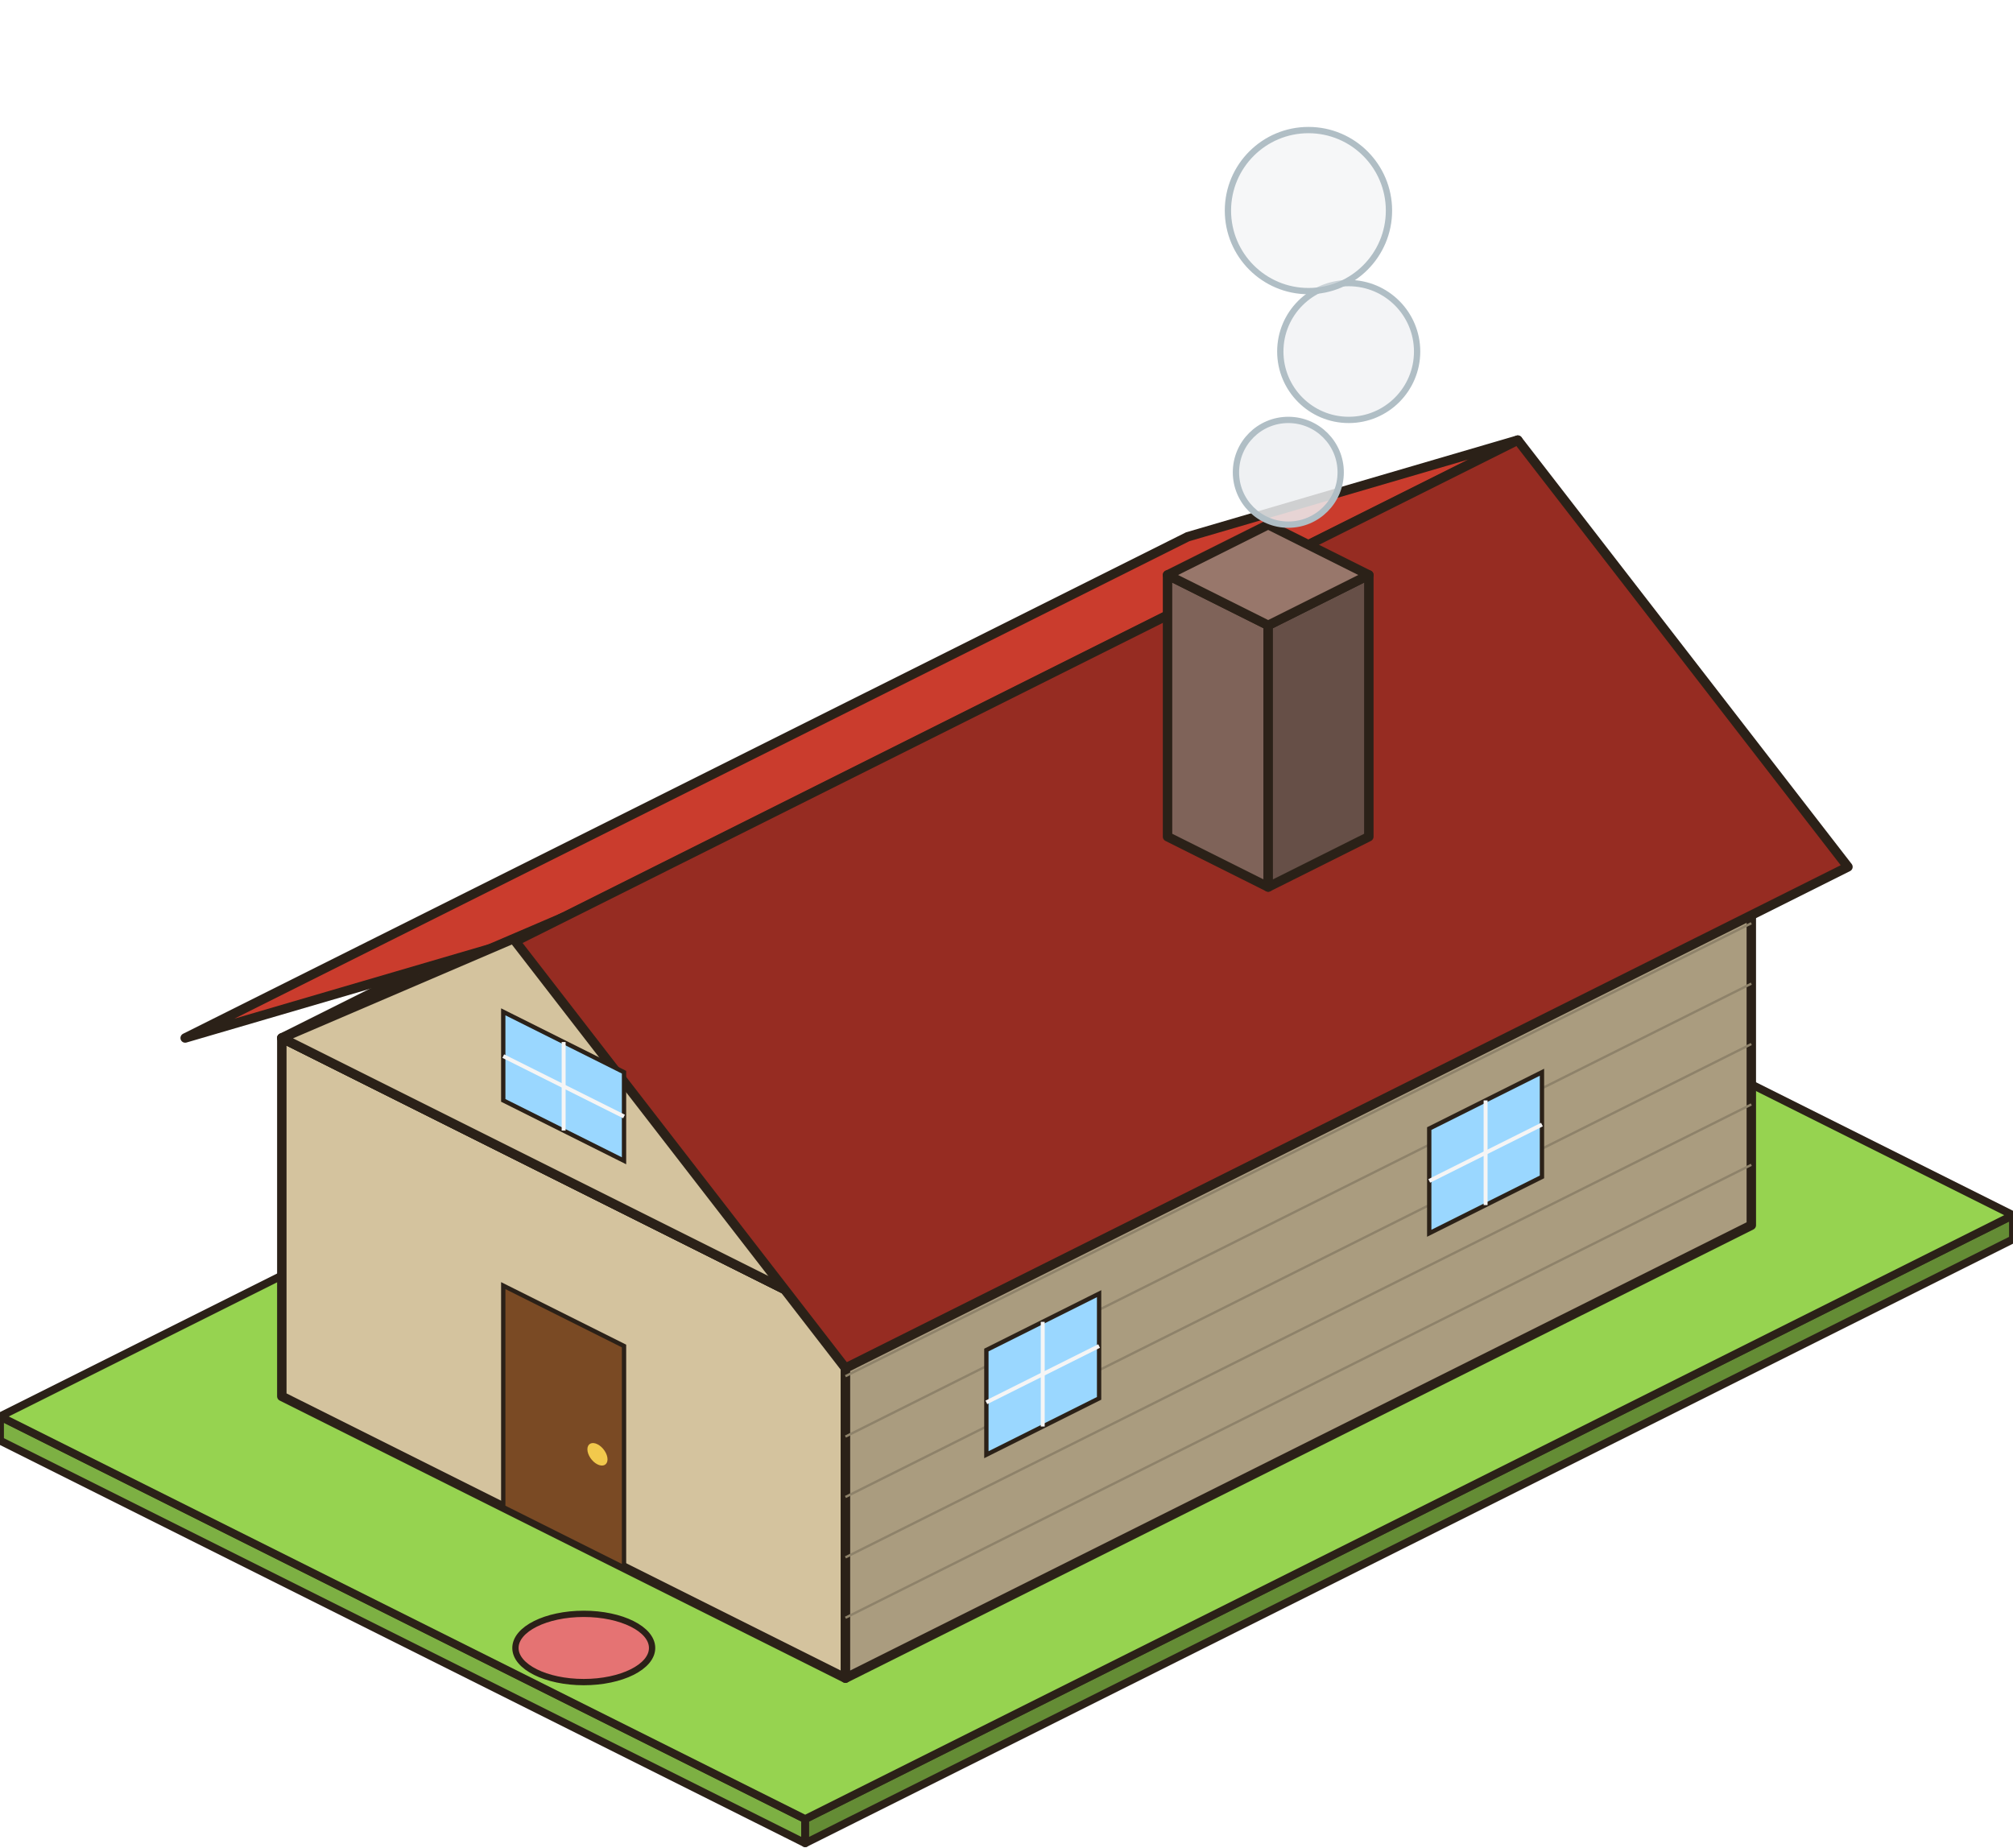
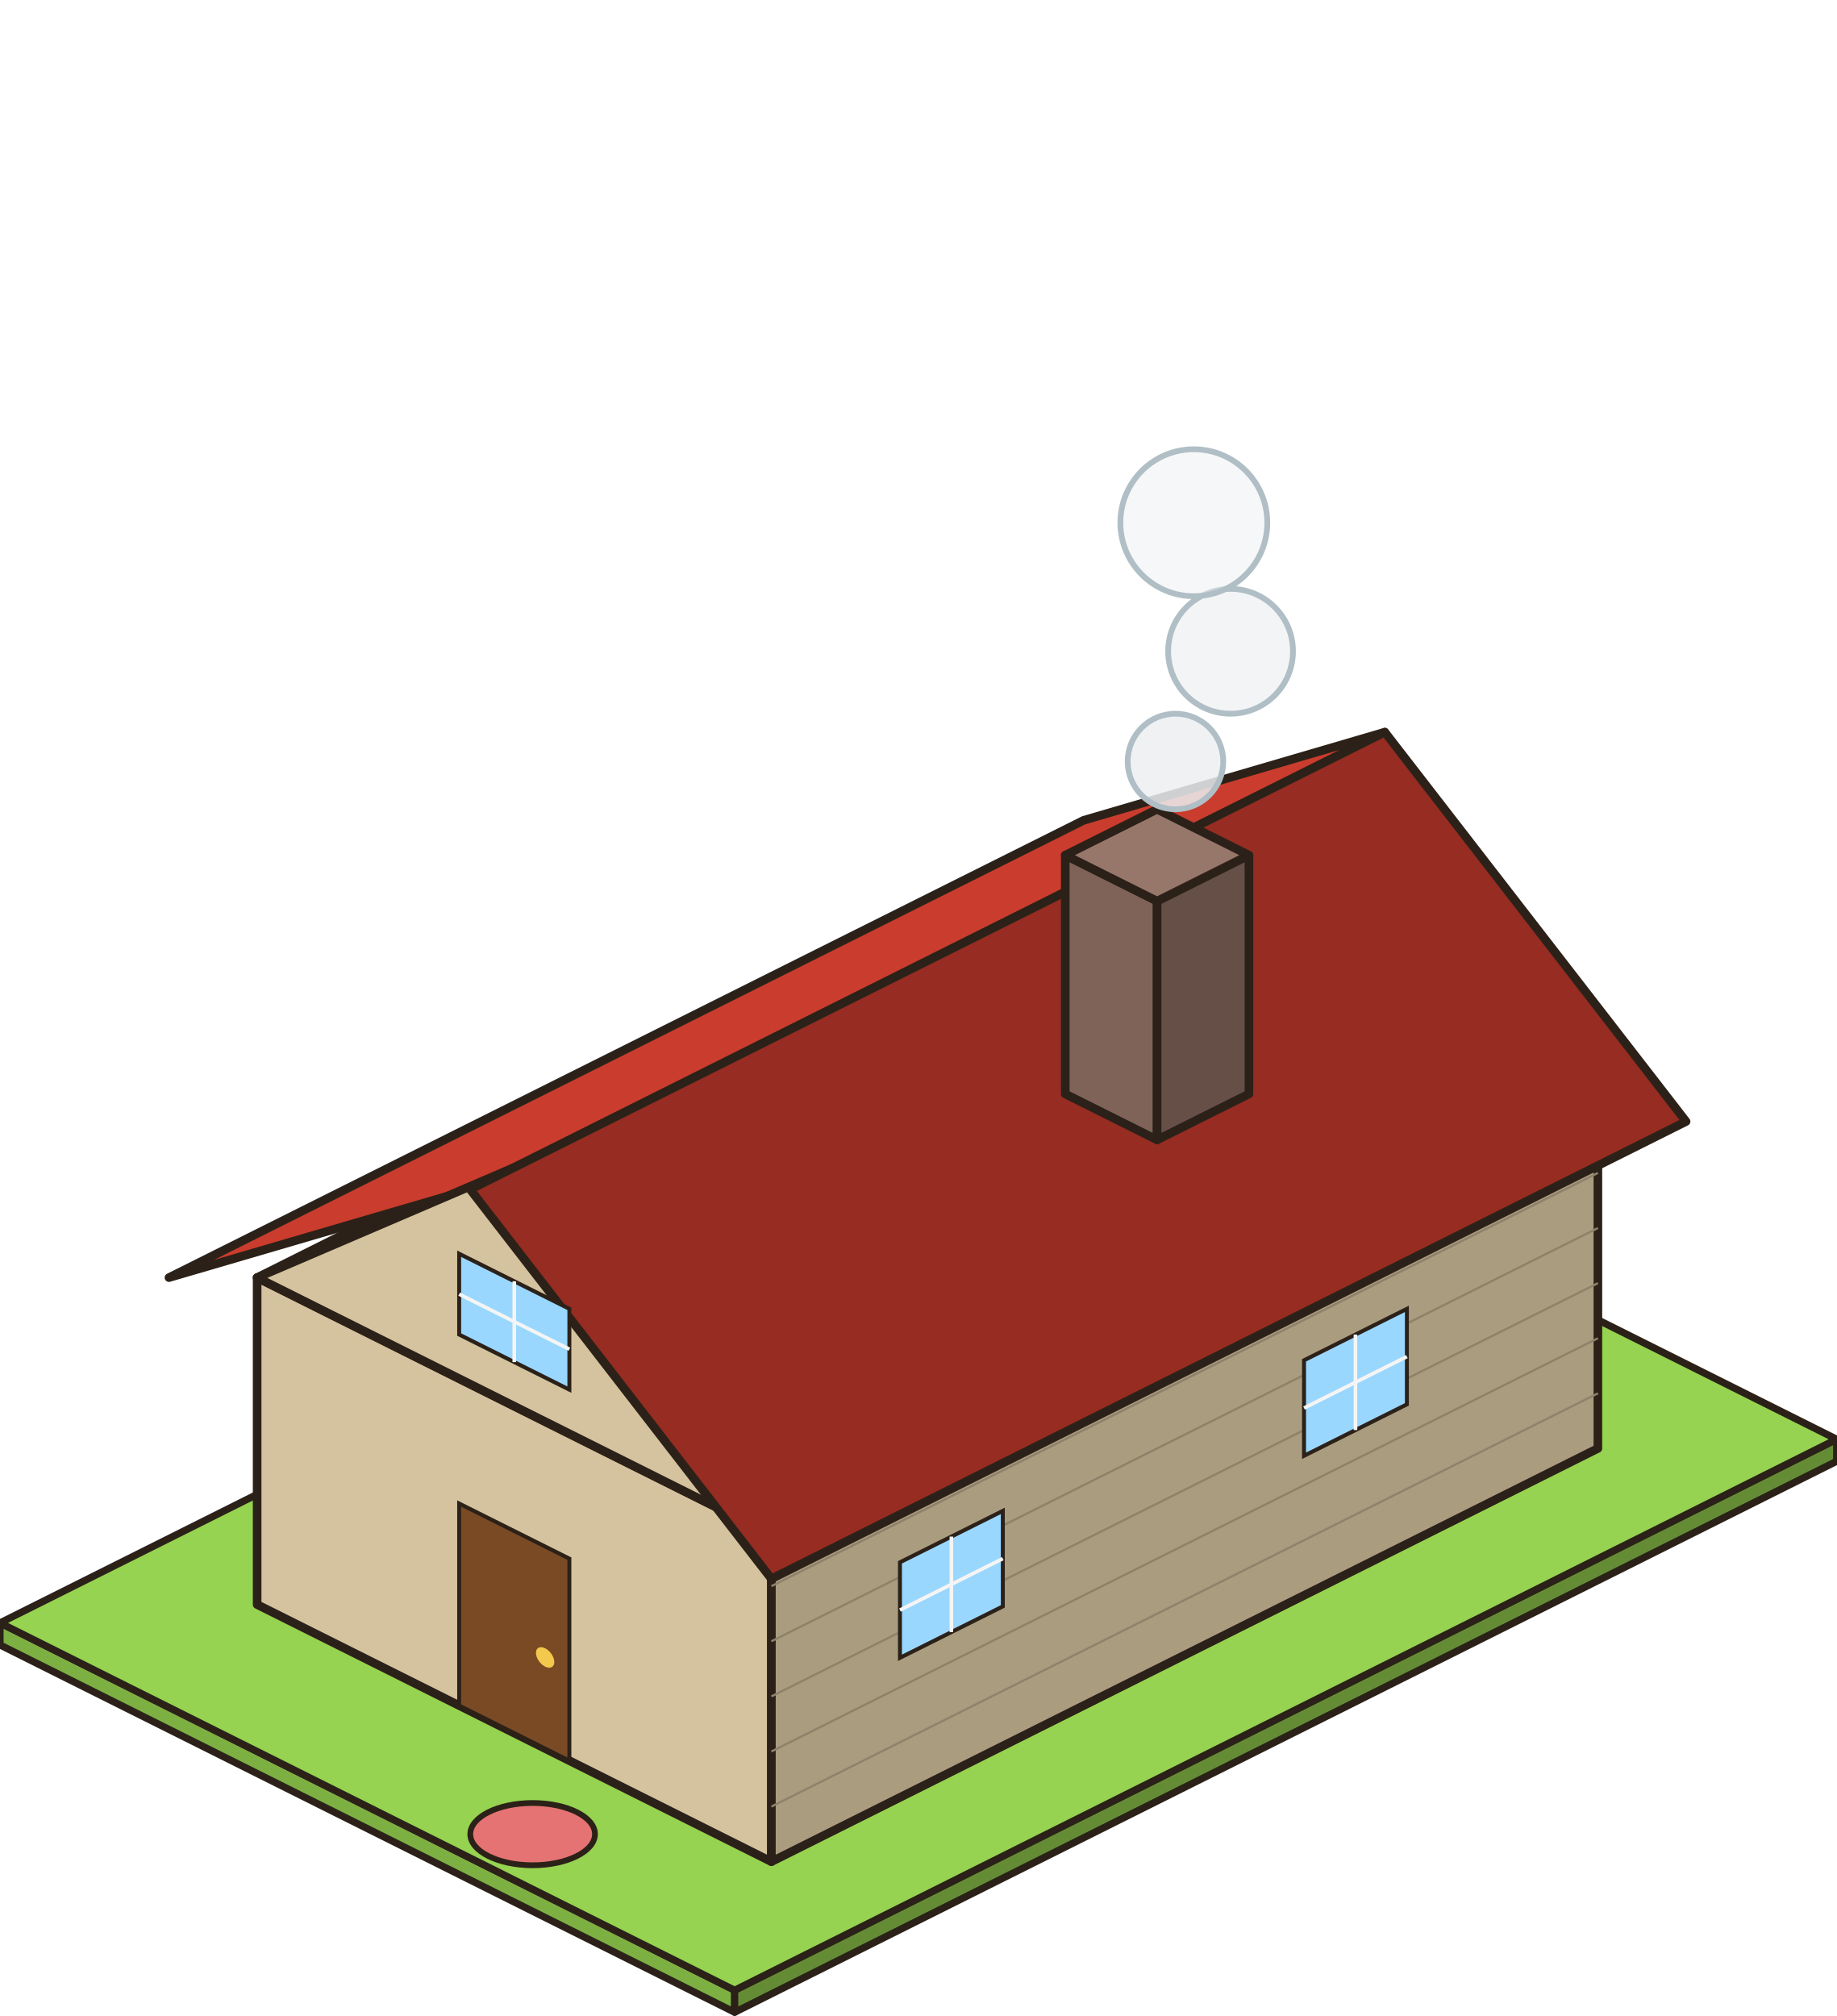
- <svg xmlns="http://www.w3.org/2000/svg" viewBox="0 0 256 235" width="512" height="470">
-   <polygon points="0.00,183.20 102.40,234.40 102.40,231.33 0.00,180.13" fill="#7db043" stroke="#2b2118" stroke-width="1.0" stroke-linejoin="round" />
-   <polygon points="102.40,234.40 256.00,157.60 256.00,154.53 102.40,231.33" fill="#648c35" stroke="#2b2118" stroke-width="1.0" stroke-linejoin="round" />
-   <polygon points="153.60,103.33 256.00,154.53 102.40,231.33 0.00,180.13" fill="#96d350" stroke="#2b2118" stroke-width="1.0" stroke-linejoin="round" />
-   <polygon points="35.84,177.57 107.52,213.41 107.52,167.84 35.84,132.00" fill="#d4c39e" stroke="#2b2118" stroke-width="1.2" stroke-linejoin="round" />
-   <polygon points="107.52,213.41 222.72,155.81 222.72,110.24 107.52,167.84" fill="#aa9c7f" stroke="#2b2118" stroke-width="1.2" stroke-linejoin="round" />
-   <polygon points="151.04,74.40 222.72,110.24 107.52,167.84 35.84,132.00" fill="#ffeabe" stroke="#2b2118" stroke-width="1.2" stroke-linejoin="round" />
-   <g transform="matrix(51.200,-25.600,0.000,-51.200,107.52,213.41)">
+ <svg xmlns="http://www.w3.org/2000/svg" viewBox="0 0 256 281" width="512" height="562">
+   <polygon points="0.00,229.28 102.40,280.48 102.40,277.41 0.00,226.21" fill="#7db043" stroke="#2b2118" stroke-width="1" stroke-linejoin="round" />
+   <polygon points="102.40,280.48 256.00,203.68 256.00,200.61 102.40,277.41" fill="#648c35" stroke="#2b2118" stroke-width="1" stroke-linejoin="round" />
+   <polygon points="153.60,149.41 256.00,200.61 102.40,277.41 0.00,226.21" fill="#96d350" stroke="#2b2118" stroke-width="1" stroke-linejoin="round" />
+   <polygon points="35.84,223.65 107.52,259.49 107.52,213.92 35.84,178.08" fill="#d4c39e" stroke="#2b2118" stroke-width="1.2" stroke-linejoin="round" />
+   <polygon points="107.52,259.49 222.72,201.89 222.72,156.32 107.52,213.92" fill="#aa9c7f" stroke="#2b2118" stroke-width="1.2" stroke-linejoin="round" />
+   <polygon points="151.04,120.48 222.72,156.32 107.52,213.92 35.84,178.08" fill="#ffeabe" stroke="#2b2118" stroke-width="1.2" stroke-linejoin="round" />
+   <g transform="matrix(51.200,-25.600,0.000,-51.200,107.52,259.49)">
    <line x1="0" y1="0.150" x2="2.25" y2="0.150" stroke="#8e826a" stroke-width="0.6" vector-effect="non-scaling-stroke" />
    <line x1="0" y1="0.300" x2="2.25" y2="0.300" stroke="#8e826a" stroke-width="0.6" vector-effect="non-scaling-stroke" />
    <line x1="0" y1="0.450" x2="2.25" y2="0.450" stroke="#8e826a" stroke-width="0.6" vector-effect="non-scaling-stroke" />
    <line x1="0" y1="0.600" x2="2.25" y2="0.600" stroke="#8e826a" stroke-width="0.6" vector-effect="non-scaling-stroke" />
    <line x1="0" y1="0.750" x2="2.25" y2="0.750" stroke="#8e826a" stroke-width="0.6" vector-effect="non-scaling-stroke" />
  </g>
-   <g transform="matrix(51.200,25.600,0.000,-51.200,35.84,177.57)">
+   <g transform="matrix(51.200,25.600,0.000,-51.200,35.84,223.65)">
    <rect x="0.55" y="0" width="0.3" height="0.55" fill="#7a4a24" stroke="#2b2118" stroke-width="1.1" vector-effect="non-scaling-stroke" />
    <circle cx="0.784" cy="0.248" r="0.025" fill="#f2c94c" />
  </g>
-   <g transform="matrix(51.200,-25.600,0.000,-51.200,107.52,213.41)">
+   <g transform="matrix(51.200,-25.600,0.000,-51.200,107.52,259.49)">
    <rect x="0.35" y="0.38" width="0.28" height="0.26" fill="#9ad7ff" stroke="#2b2118" stroke-width="1.1" vector-effect="non-scaling-stroke" />
    <line x1="0.49" y1="0.38" x2="0.49" y2="0.64" stroke="#f5f5f5" stroke-width="1" vector-effect="non-scaling-stroke" />
    <line x1="0.35" y1="0.51" x2="0.63" y2="0.51" stroke="#f5f5f5" stroke-width="1" vector-effect="non-scaling-stroke" />
  </g>
-   <g transform="matrix(51.200,-25.600,0.000,-51.200,107.52,213.41)">
+   <g transform="matrix(51.200,-25.600,0.000,-51.200,107.52,259.49)">
    <rect x="1.45" y="0.38" width="0.28" height="0.26" fill="#9ad7ff" stroke="#2b2118" stroke-width="1.1" vector-effect="non-scaling-stroke" />
    <line x1="1.59" y1="0.38" x2="1.59" y2="0.64" stroke="#f5f5f5" stroke-width="1" vector-effect="non-scaling-stroke" />
    <line x1="1.45" y1="0.51" x2="1.73" y2="0.51" stroke="#f5f5f5" stroke-width="1" vector-effect="non-scaling-stroke" />
  </g>
-   <polygon points="151.04,68.26 23.55,132.00 65.54,119.71 193.02,55.97" fill="#ca3c2d" stroke="#2b2118" stroke-width="1.2" stroke-linejoin="round" />
-   <polygon points="35.84,132.00 107.52,167.84 71.68,116.64" fill="#d4c39e" stroke="#2b2118" stroke-width="1.2" stroke-linejoin="round" />
-   <polygon points="235.01,110.24 107.52,173.98 65.54,119.71 193.02,55.97" fill="#962c22" stroke="#2b2118" stroke-width="1.2" stroke-linejoin="round" />
-   <g transform="matrix(51.200,25.600,0.000,-51.200,35.84,132.00)">
+   <polygon points="151.04,114.34 23.55,178.08 65.54,165.79 193.02,102.05" fill="#ca3c2d" stroke="#2b2118" stroke-width="1.2" stroke-linejoin="round" />
+   <polygon points="35.84,178.08 107.52,213.92 71.68,162.72" fill="#d4c39e" stroke="#2b2118" stroke-width="1.2" stroke-linejoin="round" />
+   <polygon points="235.01,156.32 107.52,220.06 65.54,165.79 193.02,102.05" fill="#962c22" stroke="#2b2118" stroke-width="1.2" stroke-linejoin="round" />
+   <g transform="matrix(51.200,25.600,0.000,-51.200,35.84,178.08)">
    <rect x="0.55" y="0.12" width="0.3" height="0.22" fill="#9ad7ff" stroke="#2b2118" stroke-width="1.1" vector-effect="non-scaling-stroke" />
    <line x1="0.7" y1="0.12" x2="0.7" y2="0.34" stroke="#f5f5f5" stroke-width="1" vector-effect="non-scaling-stroke" />
    <line x1="0.55" y1="0.23" x2="0.85" y2="0.23" stroke="#f5f5f5" stroke-width="1" vector-effect="non-scaling-stroke" />
  </g>
-   <polygon points="148.48,106.40 161.28,112.80 161.28,79.52 148.48,73.12" fill="#7f6359" stroke="#2b2118" stroke-width="1.2" stroke-linejoin="round" />
-   <polygon points="161.28,112.80 174.08,106.40 174.08,73.12 161.28,79.52" fill="#664f47" stroke="#2b2118" stroke-width="1.2" stroke-linejoin="round" />
-   <polygon points="161.28,66.72 174.08,73.12 161.28,79.52 148.48,73.12" fill="#98776b" stroke="#2b2118" stroke-width="1.2" stroke-linejoin="round" />
-   <circle cx="163.84" cy="60.06" r="6.66" fill="#eceff1" fill-opacity="0.85" stroke="#b0bec5" stroke-width="0.8" />
-   <circle cx="171.52" cy="44.70" r="8.70" fill="#eceff1" fill-opacity="0.65" stroke="#b0bec5" stroke-width="0.8" />
-   <circle cx="166.40" cy="26.78" r="10.24" fill="#eceff1" fill-opacity="0.45" stroke="#b0bec5" stroke-width="0.8" />
-   <ellipse cx="74.24" cy="209.57" rx="8.69" ry="4.34" fill="#e57373" stroke="#2b2118" stroke-width="0.8" />
+   <polygon points="148.48,152.48 161.28,158.88 161.28,125.60 148.48,119.20" fill="#7f6359" stroke="#2b2118" stroke-width="1.2" stroke-linejoin="round" />
+   <polygon points="161.28,158.88 174.08,152.48 174.08,119.20 161.28,125.60" fill="#664f47" stroke="#2b2118" stroke-width="1.2" stroke-linejoin="round" />
+   <polygon points="161.28,112.80 174.08,119.20 161.28,125.60 148.48,119.20" fill="#98776b" stroke="#2b2118" stroke-width="1.2" stroke-linejoin="round" />
+   <circle cx="163.84" cy="106.14" r="6.66" fill="#eceff1" fill-opacity="0.85" stroke="#b0bec5" stroke-width="0.8" />
+   <circle cx="171.52" cy="90.78" r="8.70" fill="#eceff1" fill-opacity="0.65" stroke="#b0bec5" stroke-width="0.8" />
+   <circle cx="166.40" cy="72.86" r="10.24" fill="#eceff1" fill-opacity="0.45" stroke="#b0bec5" stroke-width="0.8" />
+   <ellipse cx="74.24" cy="255.65" rx="8.69" ry="4.34" fill="#e57373" stroke="#2b2118" stroke-width="0.8" />
</svg>
